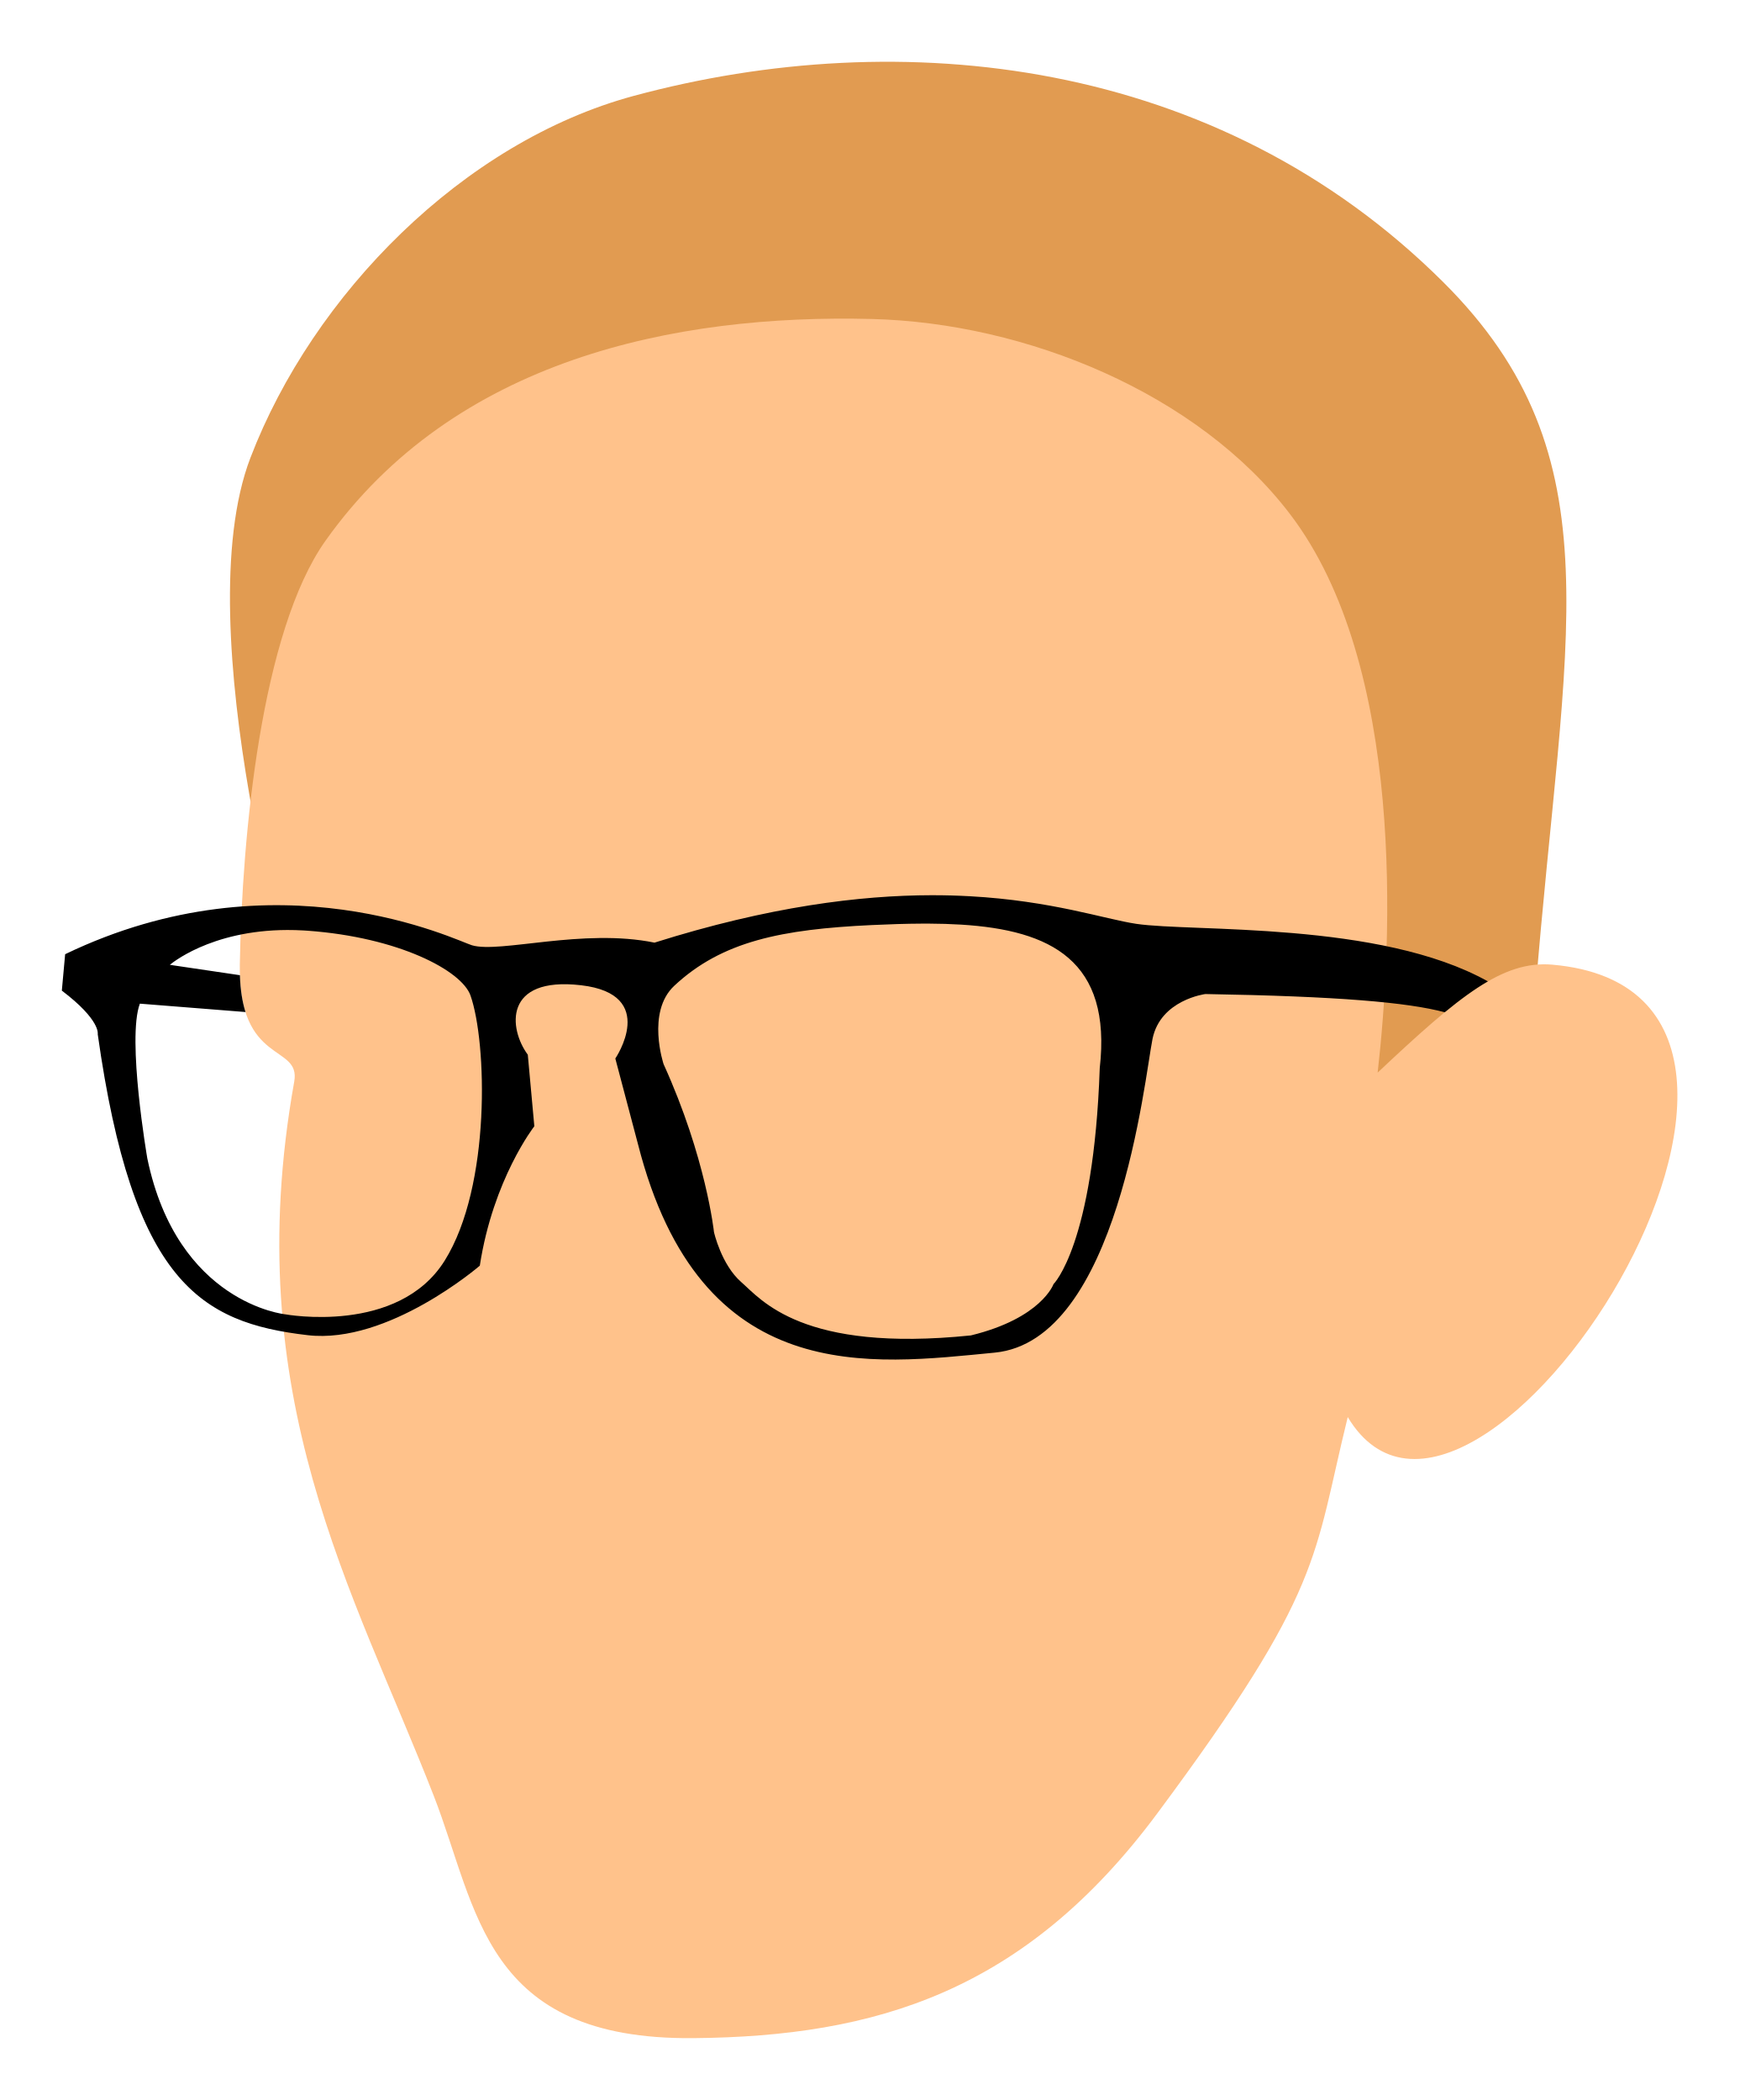
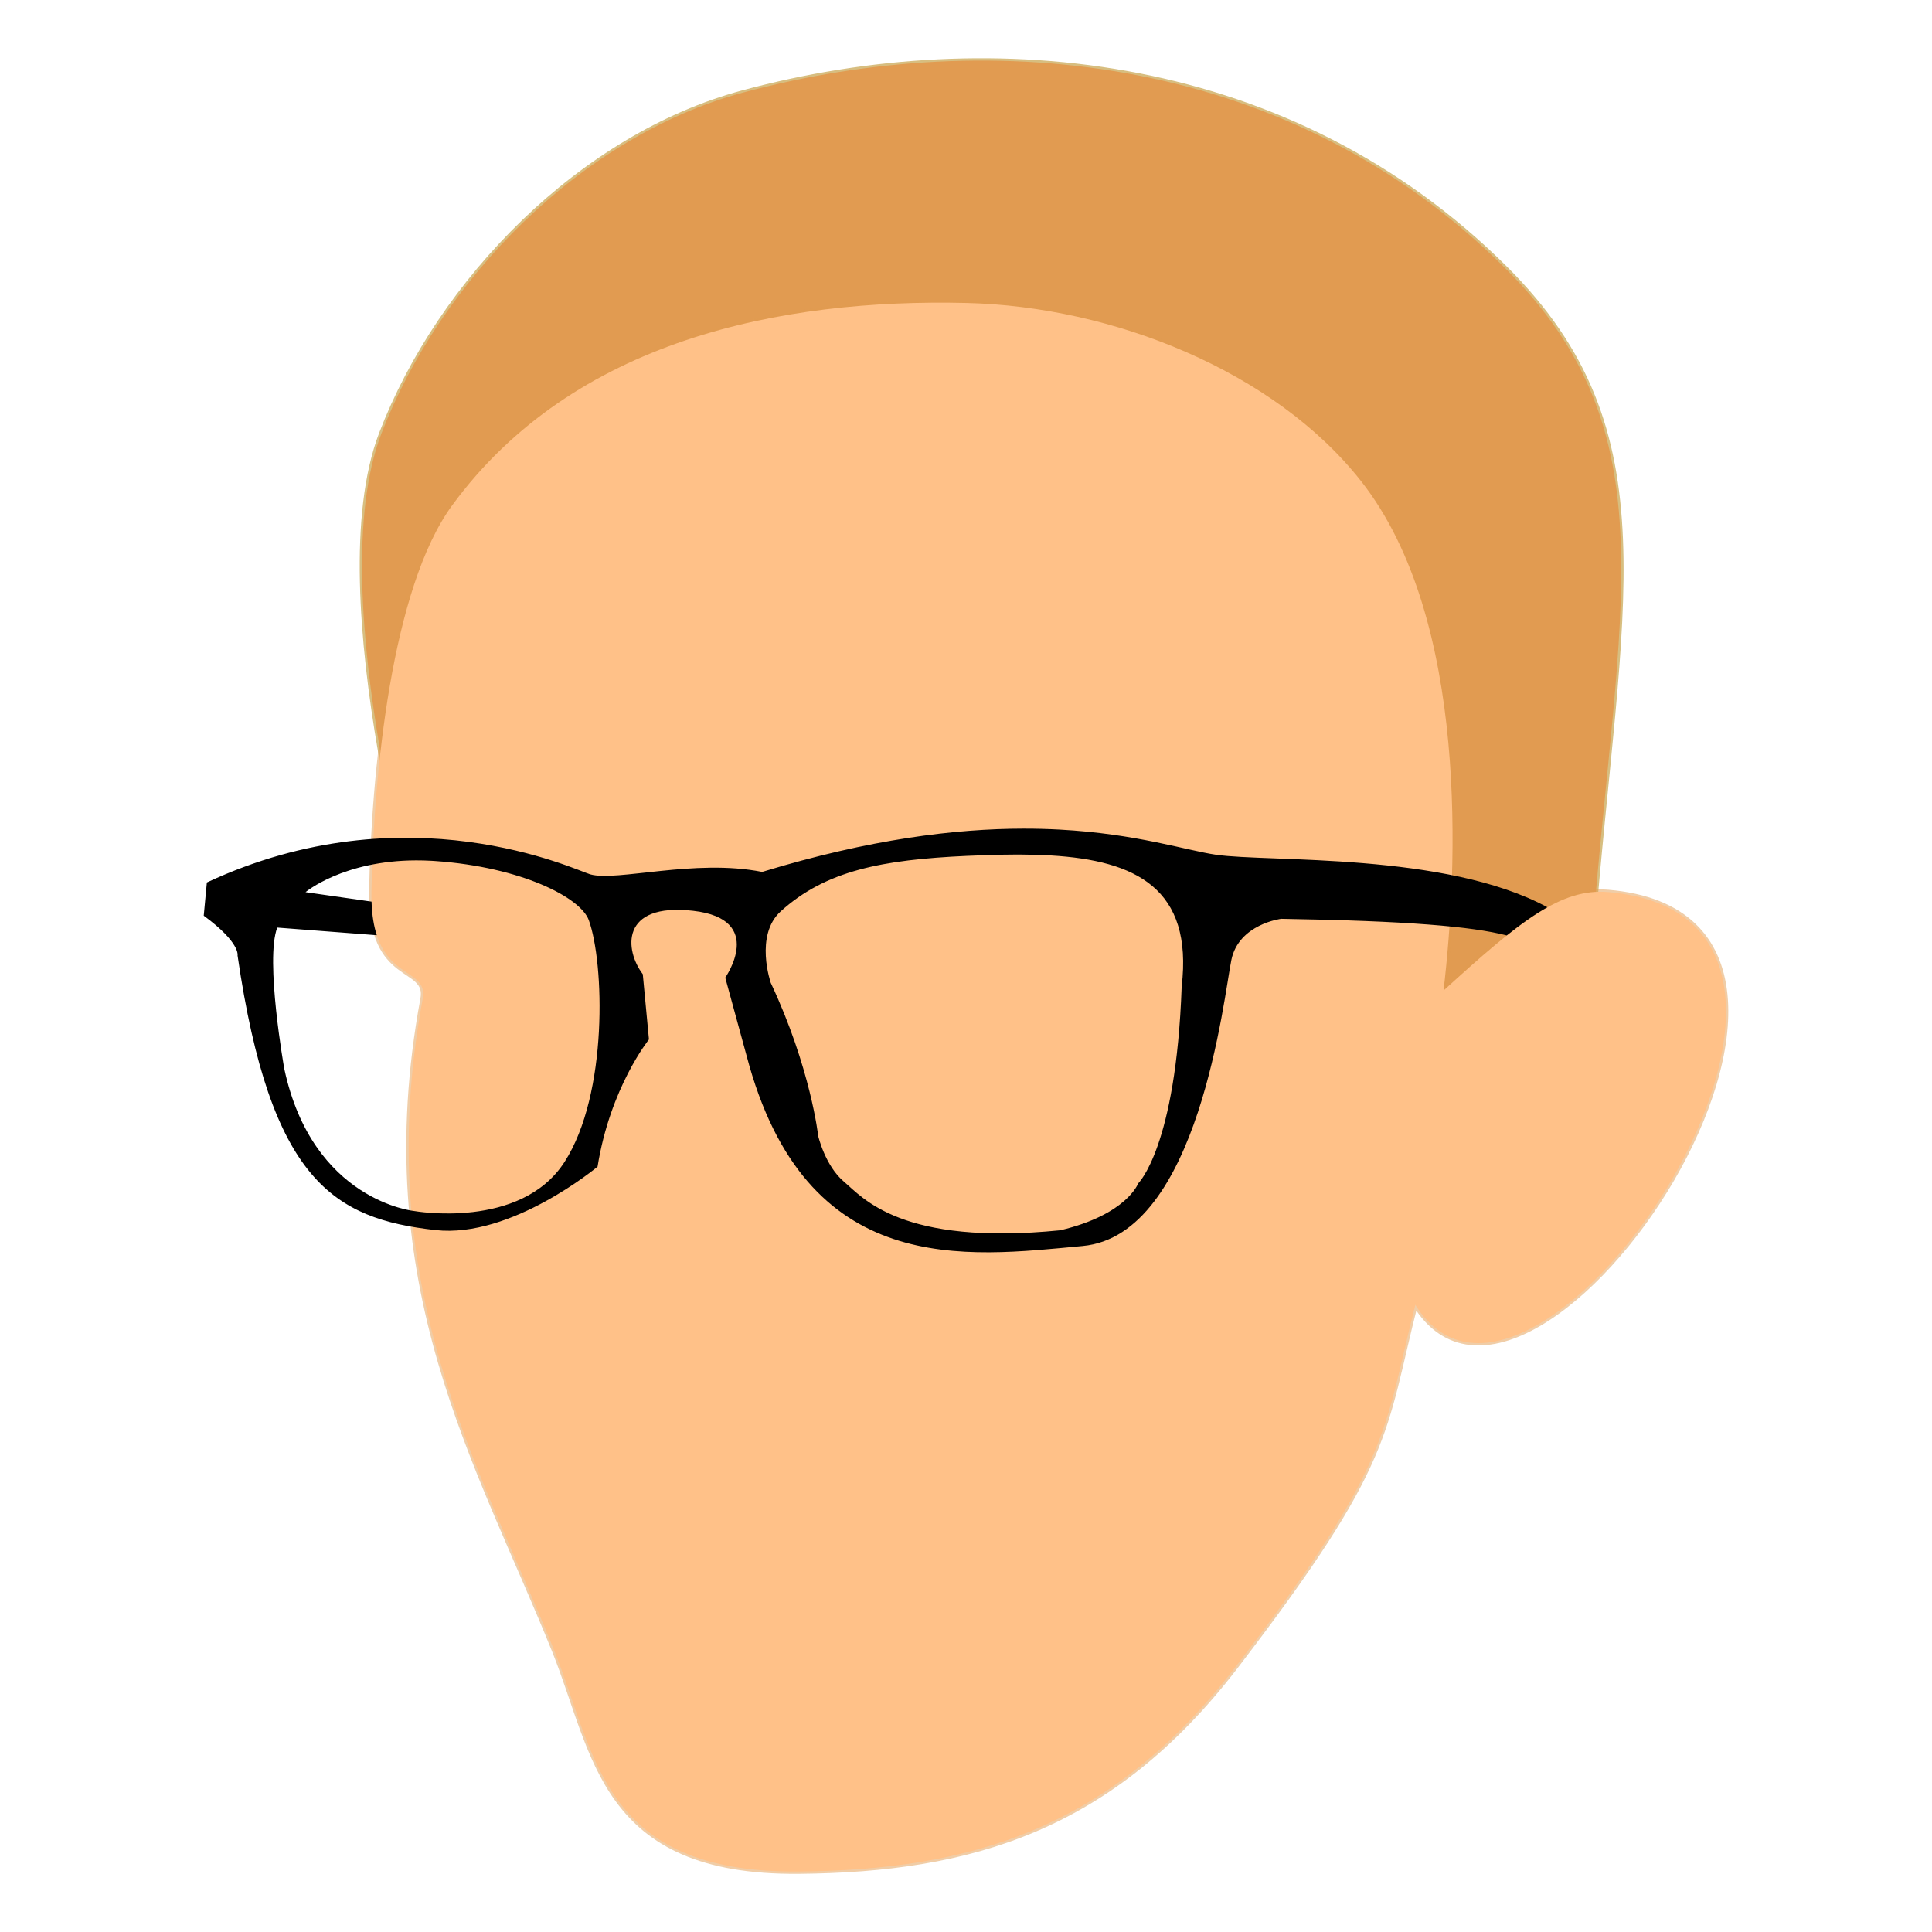
- <svg xmlns="http://www.w3.org/2000/svg" width="1406.4" height="1698.5" version="1.1" viewBox="0 0 1406.4 1698.5">
-   <g transform="translate(-978.66 -357.24)">
-     <path d="m1884.9 1374.8c-347.54-172.84-371.96-99.383-665.92-206.38 0 0-90.692-302.98-37.802-440.96 50.58-131.96 172-255.43 309.98-292.68 216.09-58.338 471.8-31.314 654.54 150.61 142 141.37 97.366 286.34 74.51 575.29-16.689 135.82-207.22 366.11-335.3 214.12z" fill="#e19b51" />
-     <path d="m2068.5 1503.4c-28.12 114.12-18.904 138.56-154.02 320.54-107.23 144.42-227.93 180.42-375.05 181.77-169.9 1.569-174.29-104.36-209.99-195.92-64.926-166.51-158.42-322.98-112.86-577.7 5.53-30.919-45.379-12.576-44-94.736 1.746-104 17.277-269.45 69.293-342.76 104.03-146.61 282.16-183.38 441.7-179.36 125.06 3.149 263.87 60.188 338.28 157.84 93.287 122.43 82.947 345.11 70.836 451.69 65.584-61.754 100.76-90.876 141.38-87.283 265.33 23.469-64.459 534.08-165.57 365.92z" fill="#ffc28b" />
-     <path d="m1732.2 1081.3c-58.159 0.07-131.81 9.183-224.29 38.357-57.829-11.883-124.96 8.809-147.58 2.143-11.952-3.521-157.13-75.617-328.99 7.213l-2.678 29.445c31.674 24 29.025 35.246 29.025 35.246 28.254 200.28 82.886 233.4 169.88 243.45 65.188 7.532 139.08-56.213 139.08-56.213 10.827-70.225 44.096-112.78 44.096-112.78l-5.285-57.861c-15.424-20.83-19.943-63.523 43.113-56.18s27.662 59.248 27.662 59.248 1.068 4.1 18.318 69.236c50.51 198.39 188.6 178.26 288.45 168.66 99.845-9.604 121.2-221.85 127.61-253.64 6.402-31.786 42.775-36.4 42.775-36.4 107.77 1.821 163.45 6.732 193.56 14.736 12.649-10.411 24.092-18.748 34.879-24.967-87.421-48.929-239.04-39.746-284.44-46.559-25.581-3.839-68.174-18.649-134.45-22.31-9.728-0.537-19.966-0.835-30.736-0.822zm-7.934 22.969c1.874-0.01 3.737-0.01 5.59 0 8.894 0.045 17.538 0.292 25.877 0.805 72.638 4.466 122.13 29.107 112.22 116.14-4.905 142.8-37.367 174.62-37.367 174.62s-9.681 27.552-66.81 41.5c-136.55 14.055-169.44-28.925-185.66-43.074-16.219-14.149-22.105-40.49-22.105-40.49s-6.336-60.13-40.732-135.81c0 0-14.114-42.129 8.582-63.371 38.666-36.19 87.194-45.731 159.69-49.148 13.964-0.658 27.591-1.113 40.709-1.166zm-513.23 5.162c4.188-0.01 8.512 0.106 12.973 0.361 1.133 0.068 2.274 0.136 3.424 0.221 73.615 5.323 124.58 32.23 131.69 52.396 13.247 37.577 16.828 154.01-20.83 214.38-37.658 60.368-128.98 43.478-128.98 43.478s-87.217-8.716-111.53-126.12c0 0-16.675-96.701-6.021-125.14l85.42 6.773c-2.48-7.827-4.135-17.554-4.516-29.791l-56.641-8.385s32.187-28.031 95.012-28.172z" />
+ <svg xmlns="http://www.w3.org/2000/svg" width="1658.1" height="1658.1" version="1.1" viewBox="0 0 1658.1 1658.1">
+   <g transform="translate(-1124.7 -377.42)">
+     <path d="m2155.7 1397c-347.54-172.84-371.96-99.383-665.92-206.38 0 0-90.692-302.98-37.802-440.96 50.58-131.96 172-255.43 309.98-292.68 216.09-58.338 471.8-31.314 654.54 150.61 142 141.37 97.366 286.34 74.51 575.29-16.689 135.82-207.22 366.11-335.3 214.12z" fill="#e19b51" stroke="#ae7d00" stroke-opacity=".499" stroke-width="4" style="paint-order:markers stroke fill" />
+     <path d="m2339.4 1497.3c-28.12 110.48-18.904 134.14-154.02 310.32-107.23 139.82-227.93 174.66-375.05 175.98-169.9 1.519-174.29-101.03-209.99-189.67-64.926-161.2-158.42-312.68-112.86-559.28 5.53-29.933-45.379-12.176-44-91.716 1.746-100.68 17.277-260.86 69.293-331.83 104.03-141.94 282.16-177.53 441.7-173.65 125.06 3.049 263.87 58.269 338.28 152.81 93.287 118.53 82.947 334.11 70.836 437.28 65.584-59.785 100.76-87.979 141.38-84.5 265.33 22.721-64.459 517.05-165.57 354.25z" fill="#ffc188" stroke="#e19b51" stroke-opacity=".502" stroke-width="4" style="paint-order:markers stroke fill" />
+     <path d="m2003.1 1088.6c-58.159 0.068-131.81 8.89-224.29 37.134-57.829-11.504-124.96 8.528-147.58 2.074-11.952-3.409-157.13-73.206-328.99 6.983l-2.678 28.506c31.674 23.235 29.025 34.122 29.025 34.122 28.254 193.89 82.886 225.96 169.88 235.69 65.188 7.292 139.08-54.42 139.08-54.42 10.827-67.986 44.096-109.19 44.096-109.19l-5.285-56.016c-15.424-20.166-19.943-61.498 43.113-54.388s27.662 57.359 27.662 57.359 1.068 3.97 18.318 67.029c50.51 192.06 188.6 172.58 288.45 163.28 99.845-9.298 121.2-214.78 127.61-245.55 6.402-30.773 42.775-35.24 42.775-35.24 107.77 1.763 163.45 6.517 193.56 14.266 12.649-10.079 24.092-18.15 34.879-24.171-87.421-47.369-239.04-38.479-284.44-45.074-25.581-3.717-68.174-18.054-134.45-21.599-9.728-0.52-19.966-0.809-30.736-0.796zm-7.934 22.236c1.874-0.01 3.737-0.01 5.59 0 8.894 0.043 17.538 0.283 25.877 0.779 72.638 4.323 122.13 28.179 112.22 112.44-4.905 138.25-37.367 169.05-37.367 169.05s-9.681 26.673-66.81 40.177c-136.55 13.607-169.44-28.003-185.66-41.701-16.219-13.698-22.105-39.199-22.105-39.199s-6.336-58.213-40.732-131.48c0 0-14.114-40.785 8.582-61.35 38.666-35.036 87.194-44.273 159.69-47.581 13.964-0.637 27.591-1.077 40.709-1.129zm-513.23 4.998c4.188-0.01 8.512 0.103 12.973 0.35 1.133 0.066 2.274 0.131 3.424 0.214 73.615 5.153 124.58 31.203 131.69 50.726 13.247 36.379 16.828 149.1-20.83 207.54-37.658 58.443-128.98 42.092-128.98 42.092s-87.217-8.438-111.53-122.1c0 0-16.675-93.617-6.021-121.15l85.42 6.557c-2.48-7.577-4.135-16.994-4.516-28.841l-56.641-8.117s32.187-27.137 95.012-27.274z" />
  </g>
</svg>
